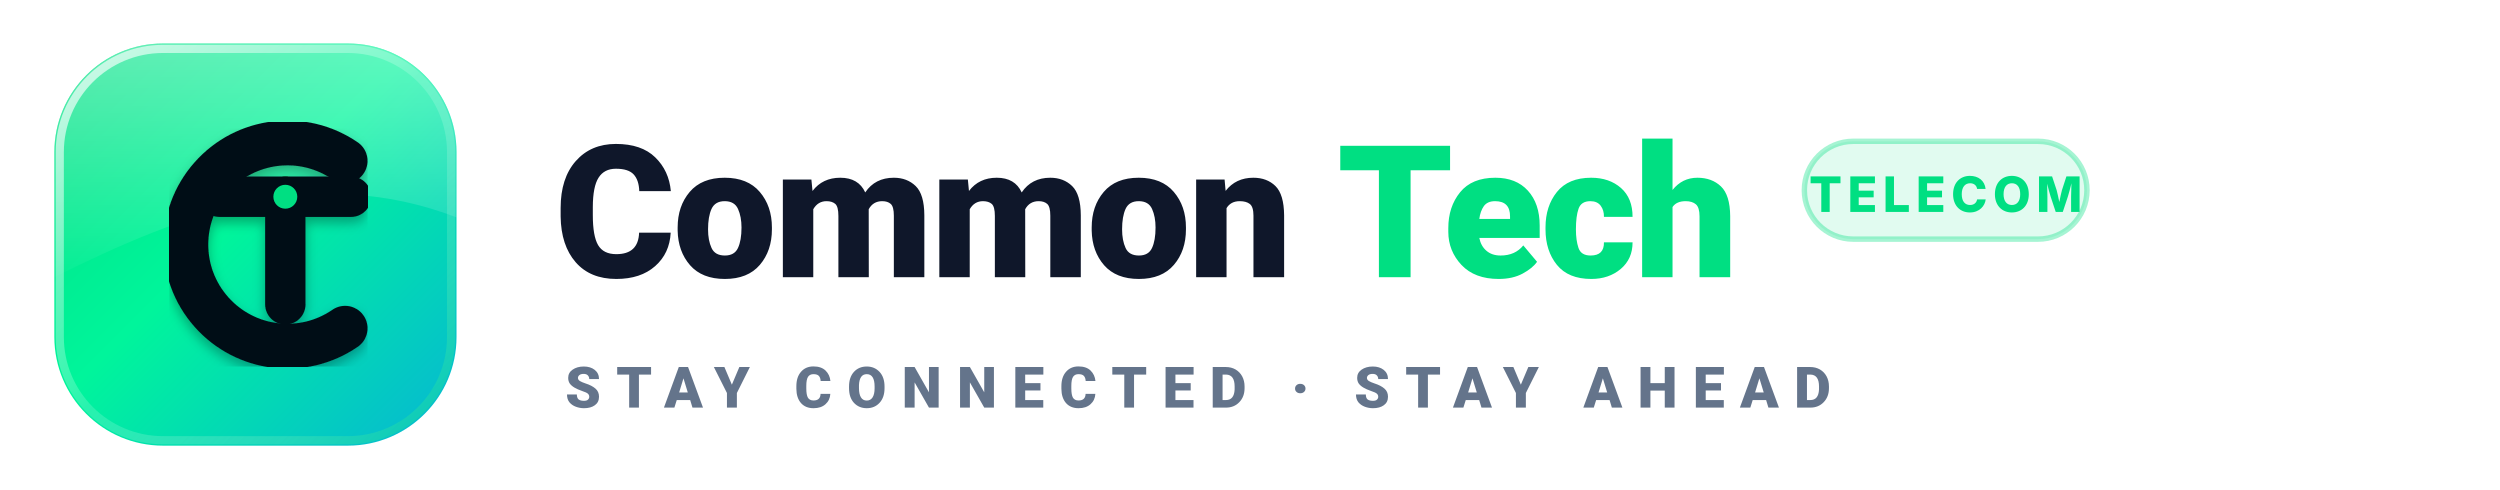
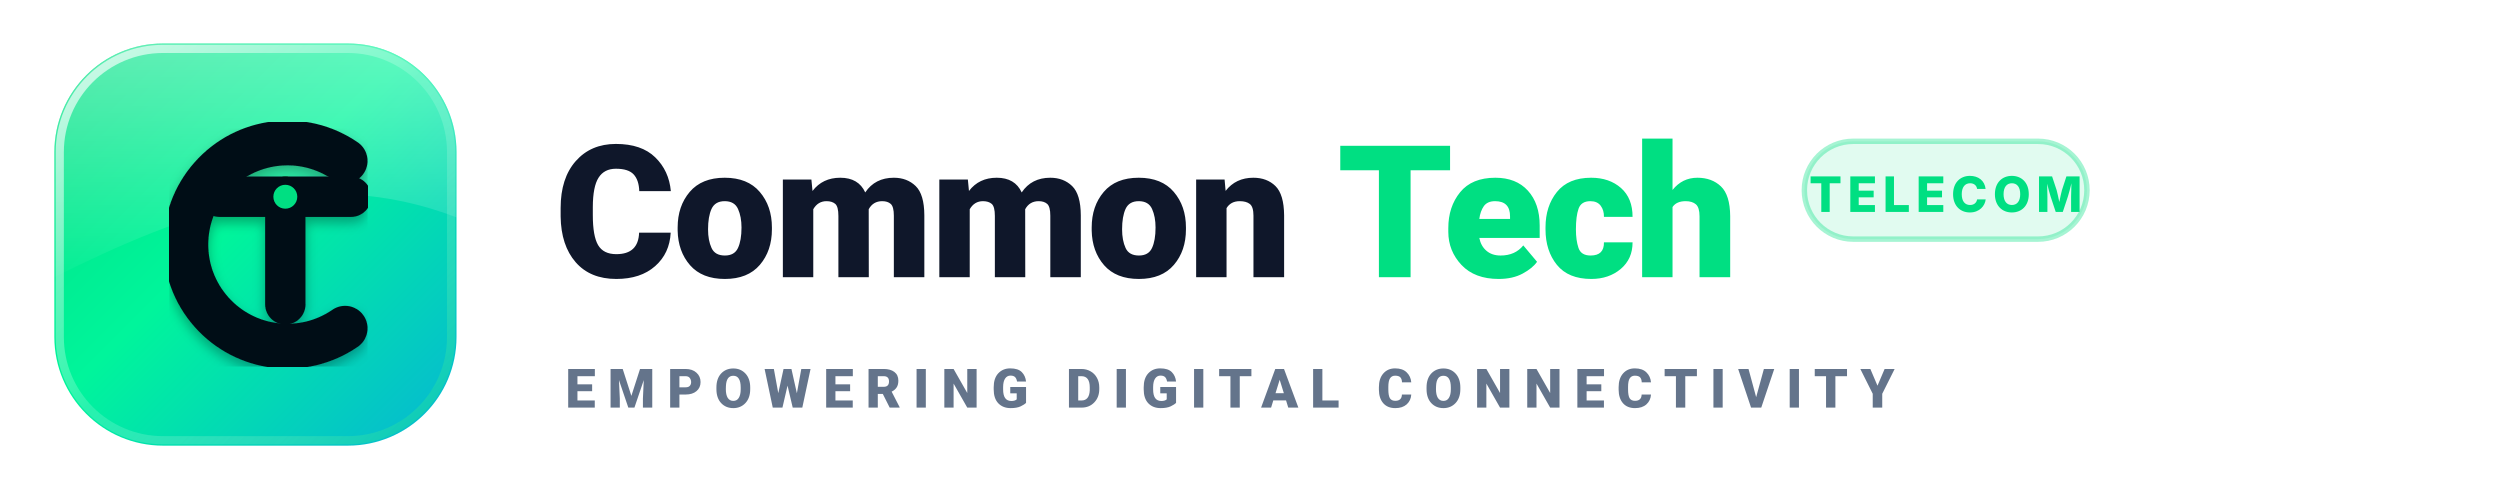
<svg xmlns="http://www.w3.org/2000/svg" viewBox="0 0 460 90" width="460" height="90" fill="none">
  <defs>
    <linearGradient id="hBrandGrad" x1="0%" y1="0%" x2="100%" y2="100%">
      <stop offset="0%" stop-color="#00DF82" />
      <stop offset="45%" stop-color="#00F59B" />
      <stop offset="100%" stop-color="#06B6D4" />
    </linearGradient>
    <linearGradient id="hGlossGrad" x1="0%" y1="0%" x2="0%" y2="100%">
      <stop offset="0%" stop-color="#ffffff" stop-opacity="0.38" />
      <stop offset="100%" stop-color="#ffffff" stop-opacity="0.02" />
    </linearGradient>
    <linearGradient id="hRimGrad" x1="0%" y1="0%" x2="100%" y2="100%">
      <stop offset="0%" stop-color="#ffffff" stop-opacity="0.75" />
      <stop offset="50%" stop-color="#ffffff" stop-opacity="0.15" />
      <stop offset="100%" stop-color="#00DF82" stop-opacity="0.4" />
    </linearGradient>
    <filter id="hShadow" x="-10%" y="-10%" width="120%" height="120%">
      <feDropShadow dx="0" dy="2" stdDeviation="2" flood-color="#040810" flood-opacity="0.3" />
    </filter>
  </defs>
  <g transform="translate(10, 8)">
    <rect width="74" height="74" rx="20" fill="url(#hBrandGrad)" />
    <rect x="1" y="1" width="72" height="72" rx="19" stroke="url(#hRimGrad)" stroke-width="1.5" />
    <path d="M 0 20 C 0 9 9 0 20 0 L 54 0 C 65 0 74 9 74 20 L 74 32 C 48 22 24 31 0 43 Z" fill="url(#hGlossGrad)" />
    <g transform="translate(37, 37) scale(0.55) translate(-64, -64)" filter="url(#hShadow)">
      <path d="M 94 36 A 34 34 0 1 0 94 92" fill="none" stroke="#060d19" stroke-width="15" stroke-linecap="round" />
      <path d="M 52 48 L 96 48" fill="none" stroke="#060d19" stroke-width="13.5" stroke-linecap="round" />
      <path d="M 74 48 L 74 84" fill="none" stroke="#060d19" stroke-width="13.5" stroke-linecap="round" />
      <circle cx="74" cy="48" r="4" fill="#00DF82" />
    </g>
  </g>
  <g transform="translate(102, 51)">
    <text x="0" y="0" font-family="system-ui, -apple-system, 'Segoe UI', Roboto, sans-serif" font-size="34" font-weight="900" letter-spacing="-0.5" fill="#0f172a">
      Common
    </text>
    <text x="144" y="0" font-family="system-ui, -apple-system, 'Segoe UI', Roboto, sans-serif" font-size="34" font-weight="900" letter-spacing="-0.5" fill="#00df82">
      Tech
    </text>
    <g transform="translate(230, -25)">
      <rect width="52" height="18" rx="9" fill="rgba(0, 223, 130, 0.12)" stroke="rgba(0, 223, 130, 0.35)" stroke-width="1" />
      <text x="26" y="13" text-anchor="middle" font-family="system-ui, -apple-system, sans-serif" font-size="9" font-weight="800" fill="#00df82" letter-spacing="1">
        TELECOM
      </text>
    </g>
-     <text x="2" y="24" font-family="system-ui, -apple-system, 'Segoe UI', Roboto, sans-serif" font-size="10.5" font-weight="800" letter-spacing="2.8" fill="#64748b">
-       STAY CONNECTED · STAY AHEAD
+     <text x="2" y="24" font-family="system-ui, -apple-system, 'Segoe UI', Roboto, sans-serif" font-size="10" font-weight="800" letter-spacing="2.2" fill="#64748b">
+       EMPOWERING DIGITAL CONNECTIVITY
    </text>
  </g>
</svg>
